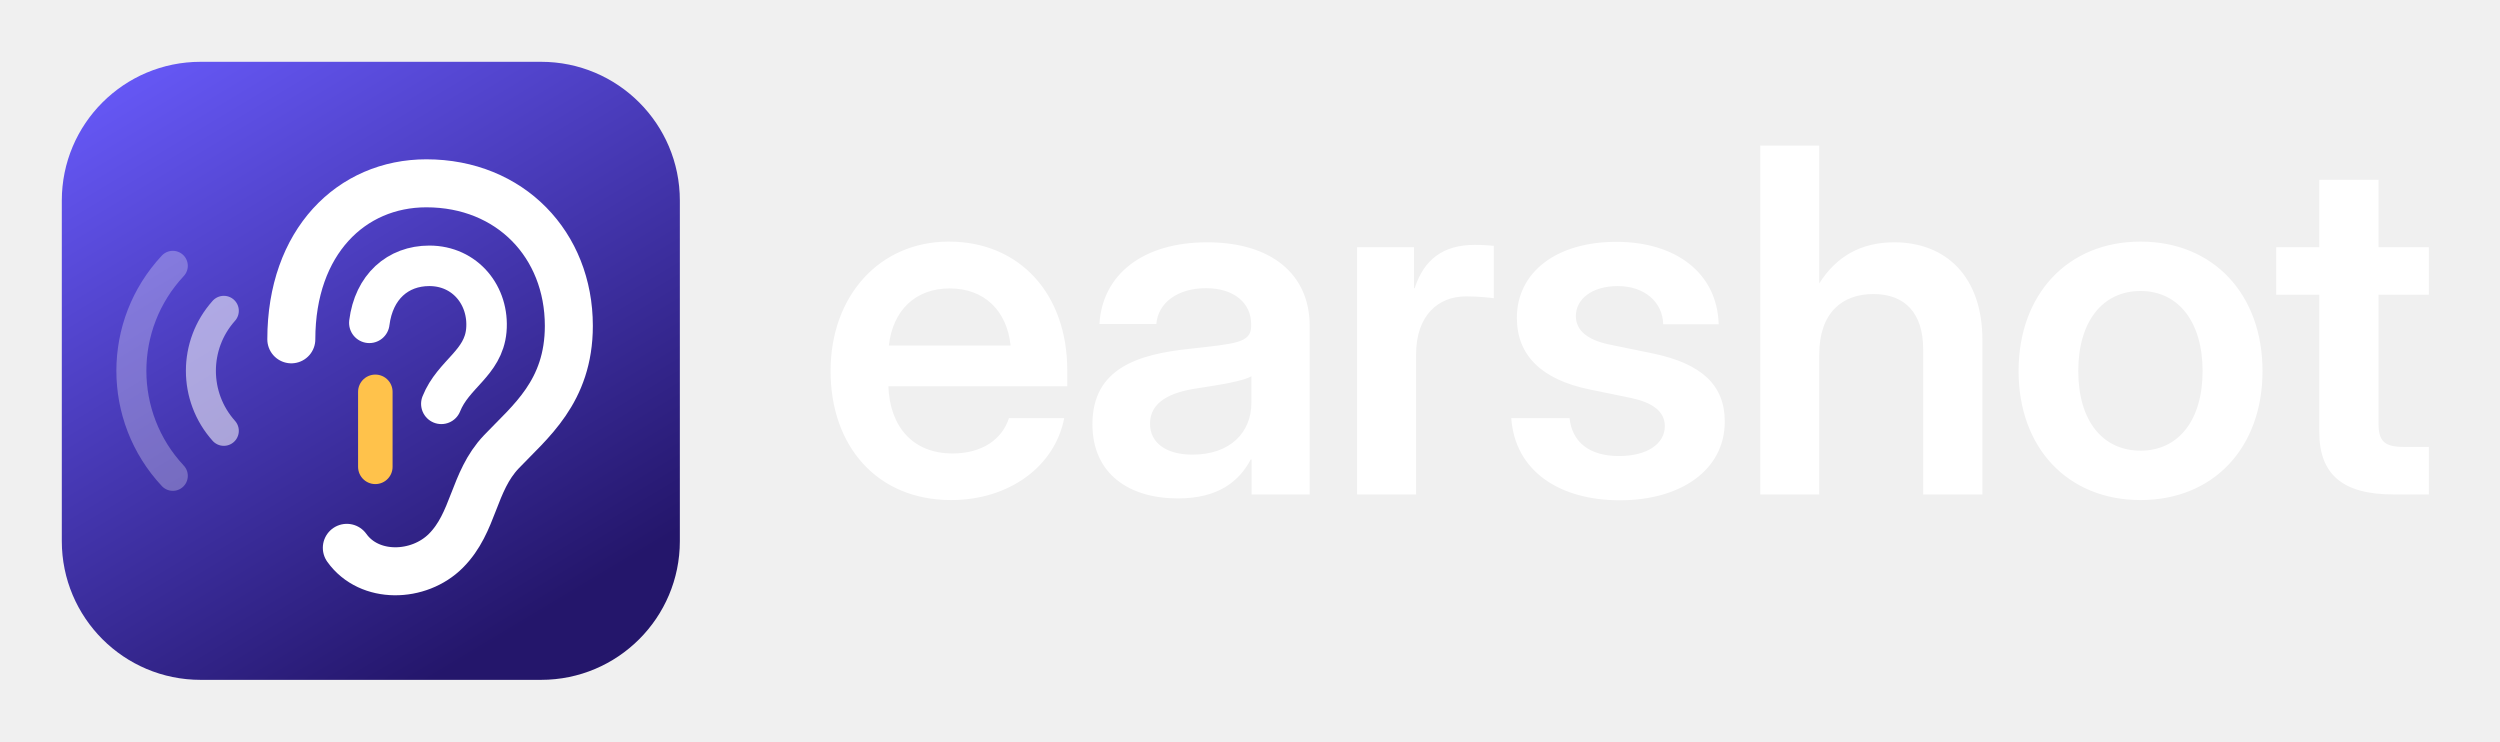
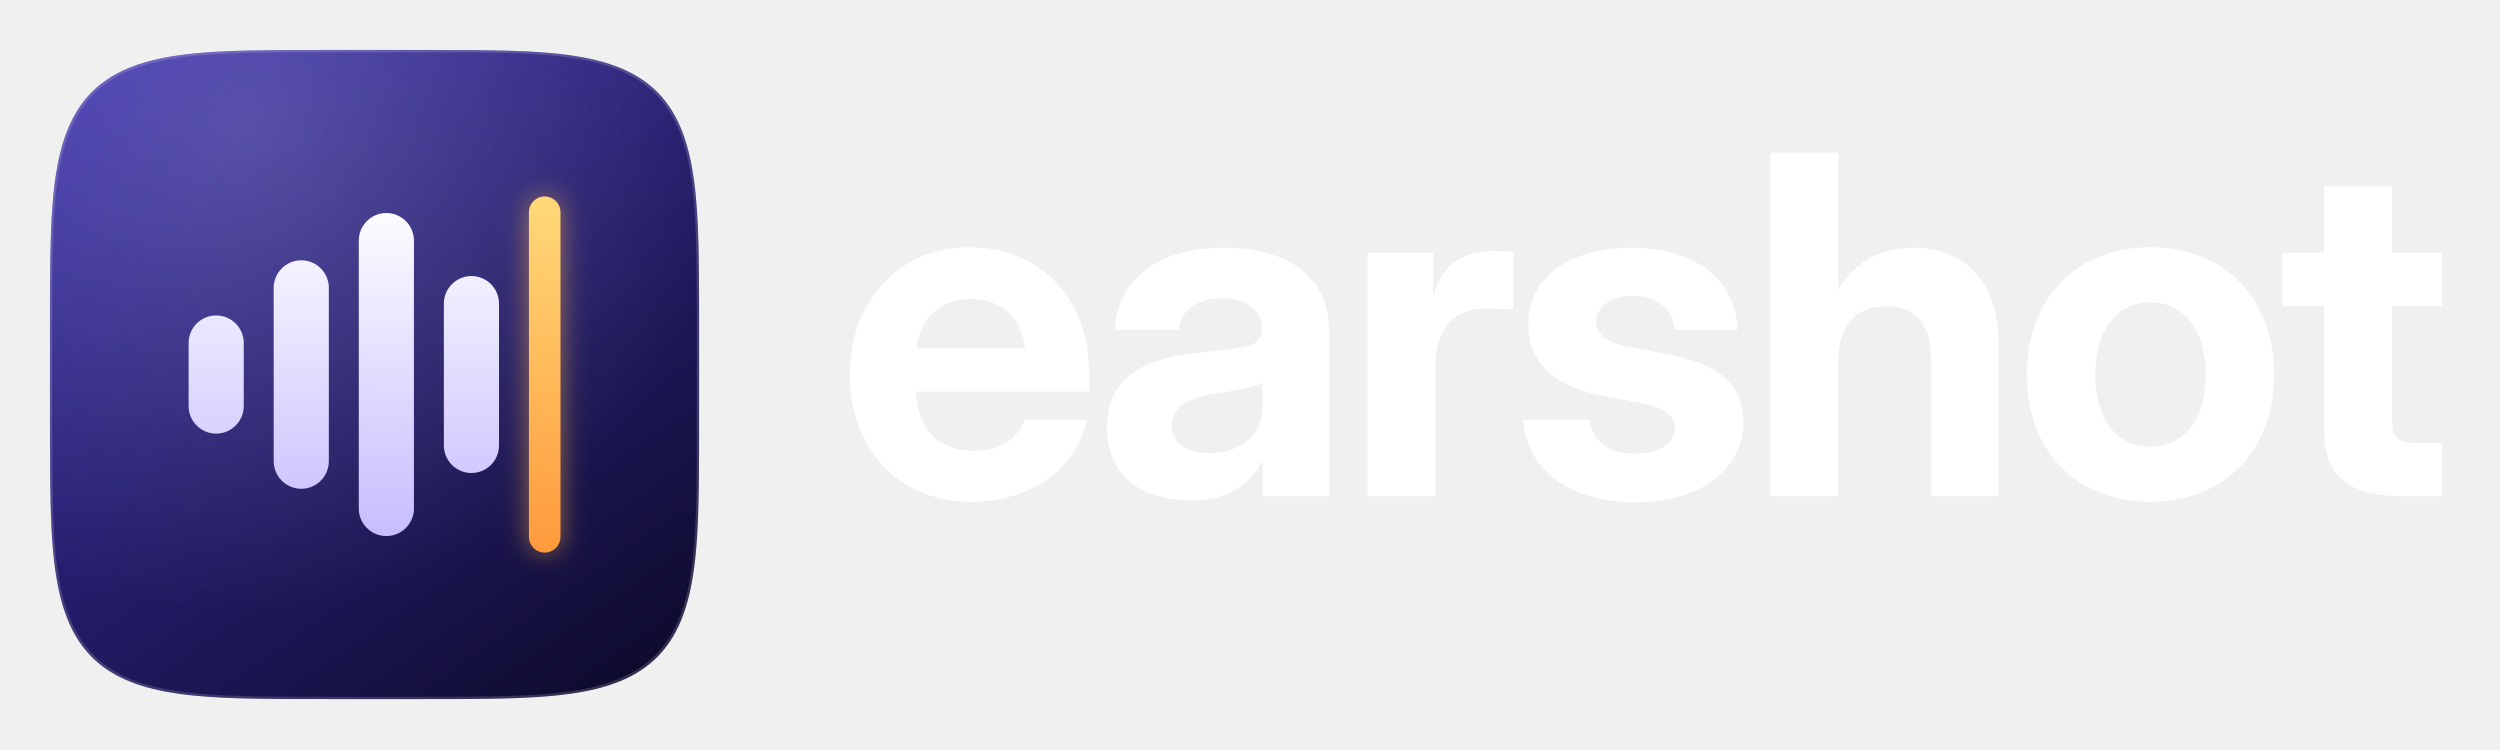
- <svg xmlns="http://www.w3.org/2000/svg" width="809" height="240" viewBox="0 0 809 240">
+ <svg xmlns="http://www.w3.org/2000/svg" width="801" height="240" viewBox="0 0 801 240">
  <defs>
-     <linearGradient id="logo-bg" x1="0" y1="0" x2="0.6" y2="1">
-       <stop offset="0" stop-color="#6A5CFF" />
-       <stop offset="1" stop-color="#24166B" />
+     <linearGradient id="bg" x1="0.15" y1="0" x2="0.85" y2="1">
+       <stop offset="0" stop-color="#3A2FA8" />
+       <stop offset="1" stop-color="#0E0B2E" />
    </linearGradient>
-     <filter id="logo-sh" x="-10%" y="-10%" width="120%" height="130%">
-       <feDropShadow dx="0" dy="12" stdDeviation="14" flood-opacity="0.30" />
+     <radialGradient id="highlight" cx="0.3" cy="0.12" r="0.75">
+       <stop offset="0" stop-color="#FFFFFF" stop-opacity="0.18" />
+       <stop offset="1" stop-color="#FFFFFF" stop-opacity="0" />
+     </radialGradient>
+     <linearGradient id="bar" gradientUnits="userSpaceOnUse" x1="0" y1="286" x2="0" y2="738">
+       <stop offset="0" stop-color="#FFFFFF" />
+       <stop offset="1" stop-color="#C4BAFF" />
+     </linearGradient>
+     <linearGradient id="cursor" x1="0" y1="0" x2="0" y2="1">
+       <stop offset="0" stop-color="#FFD978" />
+       <stop offset="1" stop-color="#FF9A3C" />
+     </linearGradient>
+     <filter id="cursor-glow" x="-150%" y="-20%" width="400%" height="140%">
+       <feGaussianBlur stdDeviation="16" />
    </filter>
+     <clipPath id="tile-clip">
+       <path d="M 924.00 512.00 L 923.95 605.51 L 923.80 635.37 L 923.55 657.07 L 923.21 674.71 L 922.76 689.84 L 922.21 703.21 L 921.56 715.26 L 920.81 726.28 L 919.97 736.47 L 919.02 745.95 L 917.96 754.84 L 916.81 763.20 L 915.55 771.12 L 914.19 778.62 L 912.73 785.76 L 911.16 792.56 L 909.48 799.07 L 907.70 805.29 L 905.81 811.25 L 903.80 816.97 L 901.69 822.46 L 899.47 827.73 L 897.13 832.80 L 894.68 837.68 L 892.11 842.38 L 889.42 846.89 L 886.61 851.24 L 883.68 855.43 L 880.62 859.46 L 877.44 863.34 L 874.12 867.08 L 870.67 870.67 L 867.08 874.12 L 863.34 877.44 L 859.46 880.62 L 855.43 883.68 L 851.24 886.61 L 846.89 889.42 L 842.38 892.11 L 837.68 894.68 L 832.80 897.13 L 827.73 899.47 L 822.46 901.69 L 816.97 903.80 L 811.25 905.81 L 805.29 907.70 L 799.07 909.48 L 792.56 911.16 L 785.76 912.73 L 778.62 914.19 L 771.12 915.55 L 763.20 916.81 L 754.84 917.96 L 745.95 919.02 L 736.47 919.97 L 726.28 920.81 L 715.26 921.56 L 703.21 922.21 L 689.84 922.76 L 674.71 923.21 L 657.07 923.55 L 635.37 923.80 L 605.51 923.95 L 512.00 924.00 L 418.49 923.95 L 388.63 923.80 L 366.93 923.55 L 349.29 923.21 L 334.16 922.76 L 320.79 922.21 L 308.74 921.56 L 297.72 920.81 L 287.53 919.97 L 278.05 919.02 L 269.16 917.96 L 260.80 916.81 L 252.88 915.55 L 245.38 914.19 L 238.24 912.73 L 231.44 911.16 L 224.93 909.48 L 218.71 907.70 L 212.75 905.81 L 207.03 903.80 L 201.54 901.69 L 196.27 899.47 L 191.20 897.13 L 186.32 894.68 L 181.62 892.11 L 177.11 889.42 L 172.76 886.61 L 168.57 883.68 L 164.54 880.62 L 160.66 877.44 L 156.92 874.12 L 153.33 870.67 L 149.88 867.08 L 146.56 863.34 L 143.38 859.46 L 140.32 855.43 L 137.39 851.24 L 134.58 846.89 L 131.89 842.38 L 129.32 837.68 L 126.87 832.80 L 124.53 827.73 L 122.31 822.46 L 120.20 816.97 L 118.19 811.25 L 116.30 805.29 L 114.52 799.07 L 112.84 792.56 L 111.27 785.76 L 109.81 778.62 L 108.45 771.12 L 107.19 763.20 L 106.04 754.84 L 104.98 745.95 L 104.03 736.47 L 103.19 726.28 L 102.44 715.26 L 101.79 703.21 L 101.24 689.84 L 100.79 674.71 L 100.45 657.07 L 100.20 635.37 L 100.05 605.51 L 100.00 512.00 L 100.05 418.49 L 100.20 388.63 L 100.45 366.93 L 100.79 349.29 L 101.24 334.16 L 101.79 320.79 L 102.44 308.74 L 103.19 297.72 L 104.03 287.53 L 104.98 278.05 L 106.04 269.16 L 107.19 260.80 L 108.45 252.88 L 109.81 245.38 L 111.27 238.24 L 112.84 231.44 L 114.52 224.93 L 116.30 218.71 L 118.19 212.75 L 120.20 207.03 L 122.31 201.54 L 124.53 196.27 L 126.87 191.20 L 129.32 186.32 L 131.89 181.62 L 134.58 177.11 L 137.39 172.76 L 140.32 168.57 L 143.38 164.54 L 146.56 160.66 L 149.88 156.92 L 153.33 153.33 L 156.92 149.88 L 160.66 146.56 L 164.54 143.38 L 168.57 140.32 L 172.76 137.39 L 177.11 134.58 L 181.62 131.89 L 186.32 129.32 L 191.20 126.87 L 196.27 124.53 L 201.54 122.31 L 207.03 120.20 L 212.75 118.19 L 218.71 116.30 L 224.93 114.52 L 231.44 112.84 L 238.24 111.27 L 245.38 109.81 L 252.88 108.45 L 260.80 107.19 L 269.16 106.04 L 278.05 104.98 L 287.53 104.03 L 297.72 103.19 L 308.74 102.44 L 320.79 101.79 L 334.16 101.24 L 349.29 100.79 L 366.93 100.45 L 388.63 100.20 L 418.49 100.05 L 512.00 100.00 L 605.51 100.05 L 635.37 100.20 L 657.07 100.45 L 674.71 100.79 L 689.84 101.24 L 703.21 101.79 L 715.26 102.44 L 726.28 103.19 L 736.47 104.03 L 745.95 104.98 L 754.84 106.04 L 763.20 107.19 L 771.12 108.45 L 778.62 109.81 L 785.76 111.27 L 792.56 112.84 L 799.07 114.52 L 805.29 116.30 L 811.25 118.19 L 816.97 120.20 L 822.46 122.31 L 827.73 124.53 L 832.80 126.87 L 837.68 129.32 L 842.38 131.89 L 846.89 134.58 L 851.24 137.39 L 855.43 140.32 L 859.46 143.38 L 863.34 146.56 L 867.08 149.88 L 870.67 153.33 L 874.12 156.92 L 877.44 160.66 L 880.62 164.54 L 883.68 168.57 L 886.61 172.76 L 889.42 177.11 L 892.11 181.62 L 894.68 186.32 L 897.13 191.20 L 899.47 196.27 L 901.69 201.54 L 903.80 207.03 L 905.81 212.75 L 907.70 218.71 L 909.48 224.93 L 911.16 231.44 L 912.73 238.24 L 914.19 245.38 L 915.55 252.88 L 916.81 260.80 L 917.96 269.16 L 919.02 278.05 L 919.97 287.53 L 920.81 297.72 L 921.56 308.74 L 922.21 320.79 L 922.76 334.16 L 923.21 349.29 L 923.55 366.93 L 923.80 388.63 L 923.95 418.49 Z" />
+     </clipPath>
  </defs>
-   <g transform="translate(20 20) scale(0.2427184) translate(-100 -100)">
-     <rect x="100" y="100" width="824" height="824" rx="185" fill="url(#logo-bg)" />
-     <g id="mark" fill="none" stroke-linecap="round" stroke-linejoin="round" transform="translate(-14 0)">
-       <path d="M 330 432 A 120 120 0 0 0 330 592" stroke="#FFFFFF" stroke-opacity="0.55" stroke-width="40" />
-       <path d="M 262 372 A 205 205 0 0 0 262 652" stroke="#FFFFFF" stroke-opacity="0.28" stroke-width="40" />
-       <path d="M 420 470 C 420 340 500 262 600 262 C 712 262 790 344 790 452 C 790 540 738 580 700 620 C 662 660 664 714 626 752 C 590 788 524 790 494 748" stroke="#FFFFFF" stroke-width="64" />
-       <path d="M 524 448 C 530 400 562 372 604 372 C 652 372 684 412 680 458 C 676 502 636 516 620 556" stroke="#FFFFFF" stroke-width="54" />
-       <path d="M 532 540 L 532 640" stroke="#FFC24B" stroke-width="46" />
+   <g transform="translate(16 16) scale(0.2524272) translate(-100 -100)">
+     <path d="M 924.00 512.00 L 923.95 605.51 L 923.80 635.37 L 923.55 657.07 L 923.21 674.71 L 922.76 689.84 L 922.21 703.21 L 921.56 715.26 L 920.81 726.28 L 919.97 736.47 L 919.02 745.95 L 917.96 754.84 L 916.81 763.20 L 915.55 771.12 L 914.19 778.62 L 912.73 785.76 L 911.16 792.56 L 909.48 799.07 L 907.70 805.29 L 905.81 811.25 L 903.80 816.97 L 901.69 822.46 L 899.47 827.73 L 897.13 832.80 L 894.68 837.68 L 892.11 842.38 L 889.42 846.89 L 886.61 851.24 L 883.68 855.43 L 880.62 859.46 L 877.44 863.34 L 874.12 867.08 L 870.67 870.67 L 867.08 874.12 L 863.34 877.44 L 859.46 880.62 L 855.43 883.68 L 851.24 886.61 L 846.89 889.42 L 842.38 892.11 L 837.68 894.68 L 832.80 897.13 L 827.73 899.47 L 822.46 901.69 L 816.97 903.80 L 811.25 905.81 L 805.29 907.70 L 799.07 909.48 L 792.56 911.16 L 785.76 912.73 L 778.62 914.19 L 771.12 915.55 L 763.20 916.81 L 754.84 917.96 L 745.95 919.02 L 736.47 919.97 L 726.28 920.81 L 715.26 921.56 L 703.21 922.21 L 689.84 922.76 L 674.71 923.21 L 657.07 923.55 L 635.37 923.80 L 605.51 923.95 L 512.00 924.00 L 418.49 923.95 L 388.63 923.80 L 366.93 923.55 L 349.29 923.21 L 334.16 922.76 L 320.79 922.21 L 308.74 921.56 L 297.72 920.81 L 287.53 919.97 L 278.05 919.02 L 269.16 917.96 L 260.80 916.81 L 252.88 915.55 L 245.38 914.19 L 238.24 912.73 L 231.44 911.16 L 224.93 909.48 L 218.71 907.70 L 212.75 905.81 L 207.03 903.80 L 201.54 901.69 L 196.27 899.47 L 191.20 897.13 L 186.32 894.68 L 181.62 892.11 L 177.11 889.42 L 172.76 886.61 L 168.57 883.68 L 164.54 880.62 L 160.66 877.44 L 156.92 874.12 L 153.33 870.67 L 149.88 867.08 L 146.56 863.34 L 143.38 859.46 L 140.32 855.43 L 137.39 851.24 L 134.58 846.89 L 131.89 842.38 L 129.32 837.68 L 126.87 832.80 L 124.53 827.73 L 122.31 822.46 L 120.20 816.97 L 118.19 811.25 L 116.30 805.29 L 114.52 799.07 L 112.84 792.56 L 111.27 785.76 L 109.81 778.62 L 108.45 771.12 L 107.19 763.20 L 106.04 754.84 L 104.98 745.95 L 104.03 736.47 L 103.19 726.28 L 102.44 715.26 L 101.79 703.21 L 101.24 689.84 L 100.79 674.71 L 100.45 657.07 L 100.20 635.37 L 100.05 605.51 L 100.00 512.00 L 100.05 418.49 L 100.20 388.63 L 100.45 366.93 L 100.79 349.29 L 101.24 334.16 L 101.79 320.79 L 102.44 308.74 L 103.19 297.72 L 104.03 287.53 L 104.98 278.05 L 106.04 269.16 L 107.19 260.80 L 108.45 252.88 L 109.81 245.38 L 111.27 238.24 L 112.84 231.44 L 114.52 224.93 L 116.30 218.71 L 118.19 212.75 L 120.20 207.03 L 122.31 201.54 L 124.53 196.27 L 126.87 191.20 L 129.32 186.32 L 131.89 181.62 L 134.58 177.11 L 137.39 172.76 L 140.32 168.57 L 143.38 164.54 L 146.56 160.66 L 149.88 156.92 L 153.33 153.33 L 156.92 149.88 L 160.66 146.56 L 164.54 143.38 L 168.57 140.32 L 172.76 137.39 L 177.11 134.58 L 181.62 131.89 L 186.32 129.32 L 191.20 126.87 L 196.27 124.53 L 201.54 122.31 L 207.03 120.20 L 212.75 118.19 L 218.71 116.30 L 224.93 114.52 L 231.44 112.84 L 238.24 111.27 L 245.38 109.81 L 252.88 108.45 L 260.80 107.19 L 269.16 106.04 L 278.05 104.98 L 287.53 104.03 L 297.72 103.19 L 308.74 102.44 L 320.79 101.79 L 334.16 101.24 L 349.29 100.79 L 366.93 100.45 L 388.63 100.20 L 418.49 100.05 L 512.00 100.00 L 605.51 100.05 L 635.37 100.20 L 657.07 100.45 L 674.71 100.79 L 689.84 101.24 L 703.21 101.79 L 715.26 102.44 L 726.28 103.19 L 736.47 104.03 L 745.95 104.98 L 754.84 106.04 L 763.20 107.19 L 771.12 108.45 L 778.62 109.81 L 785.76 111.27 L 792.56 112.84 L 799.07 114.52 L 805.29 116.30 L 811.25 118.19 L 816.97 120.20 L 822.46 122.31 L 827.73 124.53 L 832.80 126.87 L 837.68 129.32 L 842.38 131.89 L 846.89 134.58 L 851.24 137.39 L 855.43 140.32 L 859.46 143.38 L 863.34 146.56 L 867.08 149.88 L 870.67 153.33 L 874.12 156.92 L 877.44 160.66 L 880.62 164.54 L 883.68 168.57 L 886.61 172.76 L 889.42 177.11 L 892.11 181.62 L 894.68 186.32 L 897.13 191.20 L 899.47 196.27 L 901.69 201.54 L 903.80 207.03 L 905.81 212.75 L 907.70 218.71 L 909.48 224.93 L 911.16 231.44 L 912.73 238.24 L 914.19 245.38 L 915.55 252.88 L 916.81 260.80 L 917.96 269.16 L 919.02 278.05 L 919.97 287.53 L 920.81 297.72 L 921.56 308.74 L 922.21 320.79 L 922.76 334.16 L 923.21 349.29 L 923.55 366.93 L 923.80 388.63 L 923.95 418.49 Z" fill="url(#bg)" />
+     <g clip-path="url(#tile-clip)">
+       <rect x="100" y="100" width="824" height="824" fill="url(#highlight)" />
+       <g id="mark">
+         <rect x="276" y="437" width="70" height="150" rx="35" fill="url(#bar)" />
+         <rect x="384" y="367" width="70" height="290" rx="35" fill="url(#bar)" />
+         <rect x="492" y="307" width="70" height="410" rx="35" fill="url(#bar)" />
+         <rect x="600" y="387" width="70" height="250" rx="35" fill="url(#bar)" />
+         <rect x="708" y="286" width="40" height="452" rx="20" fill="#FFB23F" opacity="0.55" filter="url(#cursor-glow)" />
+         <rect x="708" y="286" width="40" height="452" rx="20" fill="url(#cursor)" />
+       </g>
    </g>
+     <path d="M 924.00 512.00 L 923.95 605.51 L 923.80 635.37 L 923.55 657.07 L 923.21 674.71 L 922.76 689.84 L 922.21 703.21 L 921.56 715.26 L 920.81 726.28 L 919.97 736.47 L 919.02 745.95 L 917.96 754.84 L 916.81 763.20 L 915.55 771.12 L 914.19 778.62 L 912.73 785.76 L 911.16 792.56 L 909.48 799.07 L 907.70 805.29 L 905.81 811.25 L 903.80 816.97 L 901.69 822.46 L 899.47 827.73 L 897.13 832.80 L 894.68 837.68 L 892.11 842.38 L 889.42 846.89 L 886.61 851.24 L 883.68 855.43 L 880.62 859.46 L 877.44 863.34 L 874.12 867.08 L 870.67 870.67 L 867.08 874.12 L 863.34 877.44 L 859.46 880.62 L 855.43 883.68 L 851.24 886.61 L 846.89 889.42 L 842.38 892.11 L 837.68 894.68 L 832.80 897.13 L 827.73 899.47 L 822.46 901.69 L 816.97 903.80 L 811.25 905.81 L 805.29 907.70 L 799.07 909.48 L 792.56 911.16 L 785.76 912.73 L 778.62 914.19 L 771.12 915.55 L 763.20 916.81 L 754.84 917.96 L 745.95 919.02 L 736.47 919.97 L 726.28 920.81 L 715.26 921.56 L 703.21 922.21 L 689.84 922.76 L 674.71 923.21 L 657.07 923.55 L 635.37 923.80 L 605.51 923.95 L 512.00 924.00 L 418.49 923.95 L 388.63 923.80 L 366.93 923.55 L 349.29 923.21 L 334.16 922.76 L 320.79 922.21 L 308.74 921.56 L 297.72 920.81 L 287.53 919.97 L 278.05 919.02 L 269.16 917.96 L 260.80 916.81 L 252.88 915.55 L 245.38 914.19 L 238.24 912.73 L 231.44 911.16 L 224.93 909.48 L 218.71 907.70 L 212.75 905.81 L 207.03 903.80 L 201.54 901.69 L 196.27 899.47 L 191.20 897.13 L 186.32 894.68 L 181.62 892.11 L 177.11 889.42 L 172.76 886.61 L 168.57 883.68 L 164.54 880.62 L 160.66 877.44 L 156.92 874.12 L 153.33 870.67 L 149.88 867.08 L 146.56 863.34 L 143.38 859.46 L 140.32 855.43 L 137.39 851.24 L 134.58 846.89 L 131.89 842.38 L 129.32 837.68 L 126.87 832.80 L 124.53 827.73 L 122.31 822.46 L 120.20 816.97 L 118.19 811.25 L 116.30 805.29 L 114.52 799.07 L 112.84 792.56 L 111.27 785.76 L 109.81 778.62 L 108.45 771.12 L 107.19 763.20 L 106.04 754.84 L 104.98 745.95 L 104.03 736.47 L 103.19 726.28 L 102.44 715.26 L 101.79 703.21 L 101.24 689.84 L 100.79 674.71 L 100.45 657.07 L 100.20 635.37 L 100.05 605.51 L 100.00 512.00 L 100.05 418.49 L 100.20 388.63 L 100.45 366.93 L 100.79 349.29 L 101.24 334.16 L 101.79 320.79 L 102.44 308.74 L 103.19 297.72 L 104.03 287.53 L 104.98 278.05 L 106.04 269.16 L 107.19 260.80 L 108.45 252.88 L 109.81 245.38 L 111.27 238.24 L 112.84 231.44 L 114.52 224.93 L 116.30 218.71 L 118.19 212.75 L 120.20 207.03 L 122.31 201.54 L 124.53 196.27 L 126.87 191.20 L 129.32 186.32 L 131.89 181.62 L 134.58 177.11 L 137.39 172.76 L 140.32 168.57 L 143.38 164.54 L 146.56 160.66 L 149.88 156.92 L 153.33 153.33 L 156.92 149.88 L 160.66 146.56 L 164.54 143.38 L 168.57 140.32 L 172.76 137.39 L 177.11 134.58 L 181.62 131.89 L 186.32 129.32 L 191.20 126.87 L 196.27 124.53 L 201.54 122.31 L 207.03 120.20 L 212.75 118.19 L 218.71 116.30 L 224.93 114.52 L 231.44 112.84 L 238.24 111.27 L 245.38 109.81 L 252.88 108.45 L 260.80 107.19 L 269.16 106.04 L 278.05 104.98 L 287.53 104.03 L 297.72 103.19 L 308.74 102.44 L 320.79 101.79 L 334.16 101.24 L 349.29 100.79 L 366.93 100.45 L 388.63 100.20 L 418.49 100.05 L 512.00 100.00 L 605.51 100.05 L 635.37 100.20 L 657.07 100.45 L 674.71 100.79 L 689.84 101.24 L 703.21 101.79 L 715.26 102.44 L 726.28 103.19 L 736.47 104.03 L 745.95 104.98 L 754.84 106.04 L 763.20 107.19 L 771.12 108.45 L 778.62 109.81 L 785.76 111.27 L 792.56 112.84 L 799.07 114.52 L 805.29 116.30 L 811.25 118.19 L 816.97 120.20 L 822.46 122.31 L 827.73 124.53 L 832.80 126.87 L 837.68 129.32 L 842.38 131.89 L 846.89 134.58 L 851.24 137.39 L 855.43 140.32 L 859.46 143.38 L 863.34 146.56 L 867.08 149.88 L 870.67 153.33 L 874.12 156.92 L 877.44 160.66 L 880.62 164.54 L 883.68 168.57 L 886.61 172.76 L 889.42 177.11 L 892.11 181.62 L 894.68 186.32 L 897.13 191.20 L 899.47 196.27 L 901.69 201.54 L 903.80 207.03 L 905.81 212.75 L 907.70 218.71 L 909.48 224.93 L 911.16 231.44 L 912.73 238.24 L 914.19 245.38 L 915.55 252.88 L 916.81 260.80 L 917.96 269.16 L 919.02 278.05 L 919.97 287.53 L 920.81 297.72 L 921.56 308.74 L 922.21 320.79 L 922.76 334.16 L 923.21 349.29 L 923.55 366.93 L 923.80 388.63 L 923.95 418.49 Z" fill="none" stroke="#FFFFFF" stroke-opacity="0.16" stroke-width="3" transform="translate(512 512) scale(0.9964) translate(-512 -512)" />
  </g>
-   <g transform="translate(264 160.0) scale(0.8)" fill="#FFFFFF">
-     <path id="wordmark" data-width="656.9" d="M54.735 2.273C78.125 2.273 96.686 -11.269 100.473 -30.871H78.125C75.379 -22.348 67.33 -16.572 55.303 -16.572C39.205 -16.572 29.924 -27.462 29.356 -43.75H101.705V-50.284C101.705 -80.966 82.576 -102.273 53.788 -102.273C25.758 -102.273 5.966 -80.303 5.966 -49.905C5.966 -19.602 24.716 2.273 54.735 2.273ZM29.545 -60.227C31.155 -74.527 40.341 -83.333 54.167 -83.333C67.992 -83.333 77.273 -74.527 78.788 -60.227Z M146.451 1.61C162.739 1.61 171.167 -5.208 175.902 -14.11H176.28V0.0H199.765V-68.182C199.765 -89.015 184.33 -101.989 158.288 -101.989C132.152 -101.989 115.864 -88.826 114.727 -68.939H137.739C138.402 -77.367 146.167 -83.428 157.814 -83.428C169.273 -83.428 176.091 -77.367 176.091 -68.845V-68.087C176.091 -61.269 169.746 -60.985 151.186 -58.902C130.542 -56.723 111.886 -51.136 111.886 -28.409C111.886 -8.428 126.564 1.61 146.451 1.61ZM152.322 -16.098C141.905 -16.098 135.182 -20.739 135.182 -28.598C135.182 -37.689 143.894 -41.383 154.121 -42.898C163.97 -44.413 173.25 -45.928 176.186 -47.822V-37.027C176.186 -25.379 167.947 -16.098 152.322 -16.098Z M218.943 0.0H242.807V-56.629C242.807 -72.254 251.614 -80.114 262.977 -80.114C267.712 -80.114 272.447 -79.64 274.246 -79.356V-100.568C272.352 -100.758 269.701 -100.947 266.481 -100.947C253.602 -100.947 245.932 -94.886 242.239 -83.428H241.955V-100.0H218.943Z M325.242 2.367C349.958 2.367 367.667 -9.943 367.667 -29.451C367.667 -44.129 358.481 -52.841 338.689 -57.008L320.697 -60.701C312.364 -62.5 307.439 -66.193 307.439 -72.159C307.439 -78.977 313.879 -84.28 324.39 -84.28C335.28 -84.28 342.572 -77.746 342.761 -68.845H365.205C364.636 -89.394 348.064 -102.178 323.822 -102.178C299.39 -102.178 283.576 -89.773 283.576 -71.402C283.576 -56.25 293.614 -46.496 312.742 -42.519L329.788 -39.015C338.216 -37.216 343.424 -33.712 343.424 -27.652C343.424 -20.549 336.417 -15.53 324.864 -15.53C312.932 -15.53 305.924 -21.117 304.883 -30.871H281.303C282.818 -9.375 300.905 2.367 325.242 2.367Z M405.879 -56.534C405.879 -73.58 415.254 -81.061 427.754 -81.061C440.538 -81.061 447.924 -73.39 447.924 -58.712V0.0H471.883V-62.5C471.883 -88.163 457.11 -101.989 436.182 -101.989C422.735 -101.989 412.697 -96.212 405.879 -85.322V-141.098H382.015V0.0H405.879Z M535.852 2.273C565.303 2.273 585.189 -18.845 585.189 -49.905C585.189 -80.966 565.303 -102.273 535.852 -102.273C506.402 -102.273 486.515 -80.966 486.515 -49.905C486.515 -18.845 506.402 2.273 535.852 2.273ZM535.852 -17.708C520.417 -17.708 510.663 -29.924 510.663 -49.905C510.663 -69.981 520.511 -82.292 535.852 -82.292C551.098 -82.292 560.947 -69.886 560.947 -49.905C560.947 -30.019 551.193 -17.708 535.852 -17.708Z M652.473 -100.0H632.114V-127.273H608.155V-100.0H590.731V-80.777H608.155V-25.189C608.155 -8.049 617.72 0.0 638.08 0.0H652.473V-19.223H642.246C634.481 -19.223 632.114 -21.591 632.114 -28.693V-80.777H652.473Z" />
+   <g transform="translate(268 159.0) scale(0.78)" fill="#FFFFFF">
+     <path id="wordmark" data-width="663.7" d="M55.492 2.273C79.735 2.273 99.053 -11.553 102.746 -31.439H77.273C74.716 -23.674 67.235 -18.655 56.345 -18.655C41.667 -18.655 33.144 -28.22 32.67 -42.992H103.788V-50.473C103.788 -80.966 83.996 -102.273 54.545 -102.273C25.852 -102.273 5.492 -80.398 5.492 -49.905C5.492 -19.508 25.189 2.273 55.492 2.273ZM32.86 -60.795C34.375 -73.295 42.614 -81.061 55.114 -81.061C67.708 -81.061 76.042 -73.295 77.462 -60.795Z M145.458 1.705C160.799 1.705 169.417 -4.356 174.72 -14.11H175.098V0.0H202.371V-67.803C202.371 -89.205 186.652 -102.083 159.284 -102.083C131.822 -102.083 115.534 -89.015 114.303 -68.371H140.534C141.197 -76.042 148.015 -81.345 158.432 -81.345C168.659 -81.345 174.814 -76.231 174.814 -68.845V-68.182C174.814 -61.742 168.375 -60.89 150.098 -59.091C129.265 -57.197 111.083 -50.758 111.083 -28.22C111.083 -8.239 125.477 1.705 145.458 1.705ZM153.223 -17.708C143.848 -17.708 137.788 -21.875 137.788 -28.977C137.788 -36.932 145.364 -40.625 154.928 -42.045C163.924 -43.466 171.784 -44.792 175.004 -46.591V-36.553C175.004 -25.758 166.67 -17.708 153.223 -17.708Z M218.189 0.0H246.125V-54.167C246.125 -69.223 254.553 -77.178 266.011 -77.178C270.746 -77.178 275.955 -76.799 278.038 -76.705V-100.473C275.765 -100.568 273.019 -100.663 269.799 -100.663C256.636 -100.663 249.061 -94.981 245.367 -82.955H245.083V-100.0H218.189Z M328.231 2.462C354.367 2.462 372.549 -10.606 372.549 -30.587C372.549 -45.265 363.269 -53.977 343.098 -57.955L324.159 -61.648C316.489 -63.258 312.038 -66.572 312.038 -71.686C312.038 -77.652 317.814 -82.292 327.379 -82.292C337.227 -82.292 344.045 -76.326 344.235 -68.277H370.087C369.519 -89.11 352.473 -102.083 326.621 -102.083C300.58 -102.083 284.197 -89.583 284.197 -70.644C284.197 -55.114 294.519 -45.265 313.932 -41.477L331.451 -38.068C339.595 -36.458 344.424 -33.333 344.424 -28.03C344.424 -21.875 338.08 -17.519 327.758 -17.519C316.867 -17.519 310.428 -22.727 309.386 -31.439H281.924C283.629 -9.943 302.284 2.462 328.231 2.462Z M411.568 -55.587C411.568 -71.117 419.617 -78.03 431.17 -78.03C442.818 -78.03 449.542 -70.928 449.542 -57.481V0.0H477.383V-62.595C477.383 -87.879 463.652 -102.083 442.345 -102.083C428.235 -102.083 418.292 -95.928 411.568 -84.943V-141.098H383.633V0.0H411.568Z M539.697 2.273C570.095 2.273 590.549 -18.561 590.549 -49.905C590.549 -81.25 570.095 -102.273 539.697 -102.273C509.394 -102.273 488.939 -81.25 488.939 -49.905C488.939 -18.561 509.394 2.273 539.697 2.273ZM539.697 -20.36C526.155 -20.36 517.064 -31.345 517.064 -49.905C517.064 -68.561 526.25 -79.64 539.697 -79.64C553.239 -79.64 562.424 -68.561 562.424 -49.905C562.424 -31.345 553.333 -20.36 539.697 -20.36Z M659.492 -100.0H639.038V-127.273H611.102V-100.0H593.867V-78.125H611.102V-26.515C611.102 -8.333 621.235 0.0 643.205 0.0H659.492V-21.875H648.792C641.216 -21.875 639.038 -24.053 639.038 -30.871V-78.125H659.492Z" />
  </g>
</svg>
